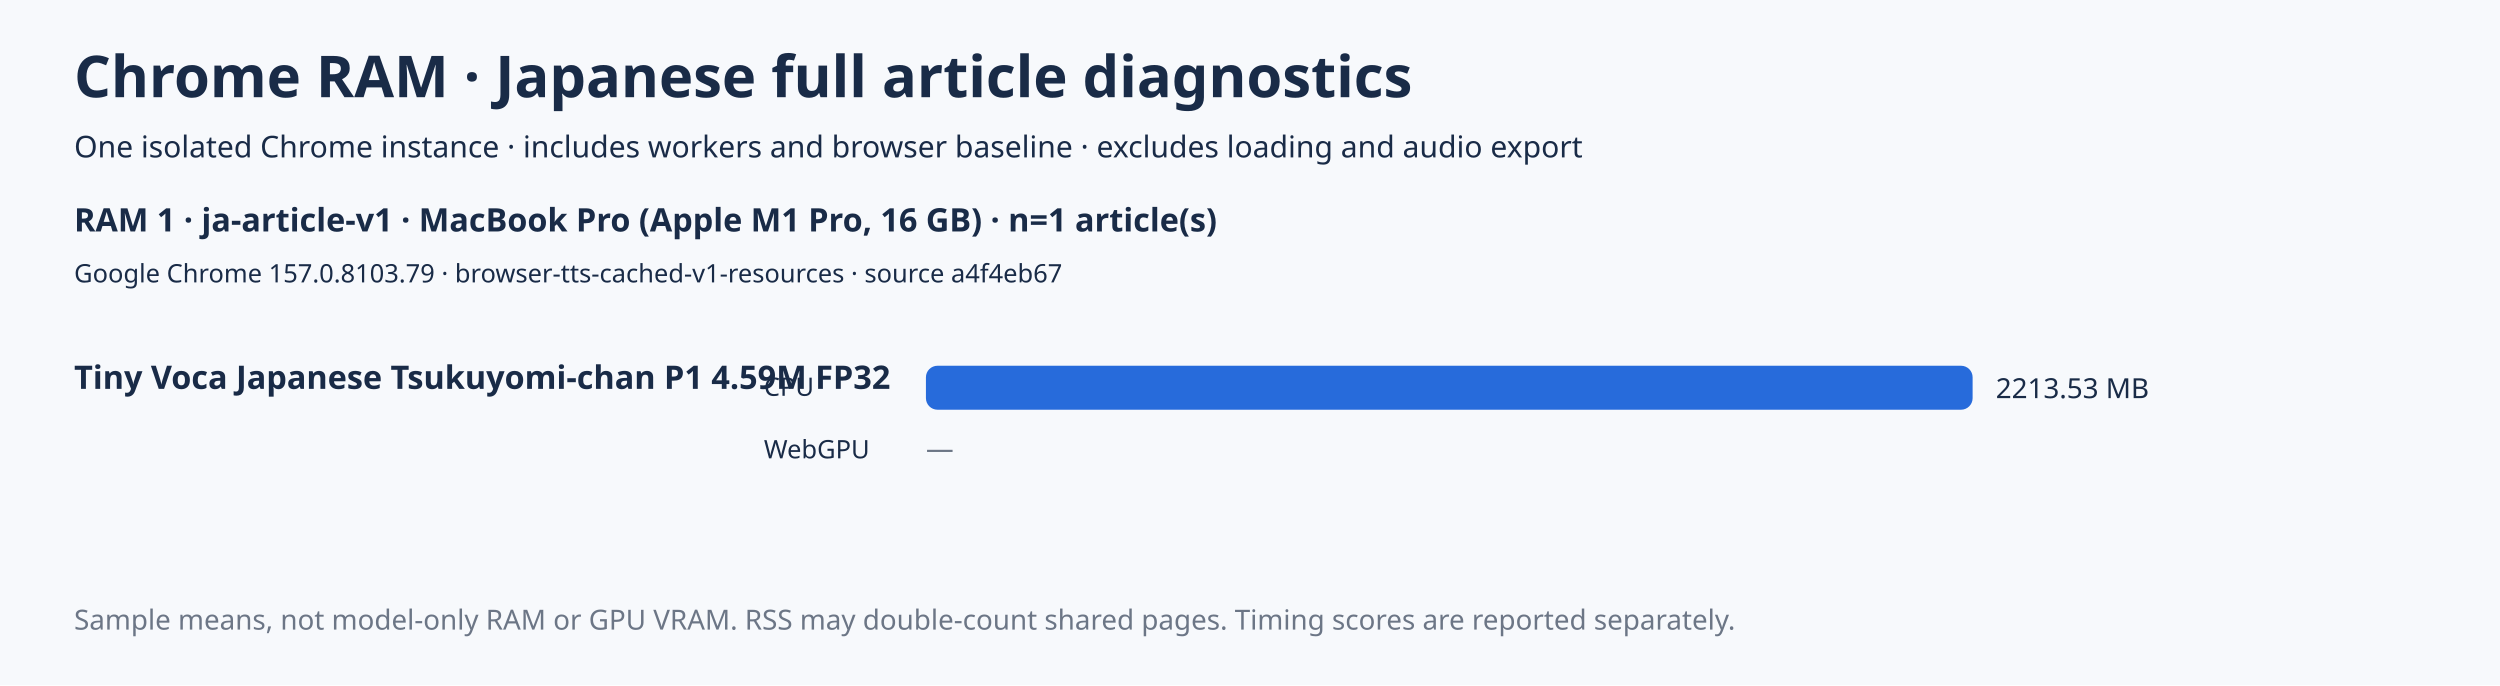
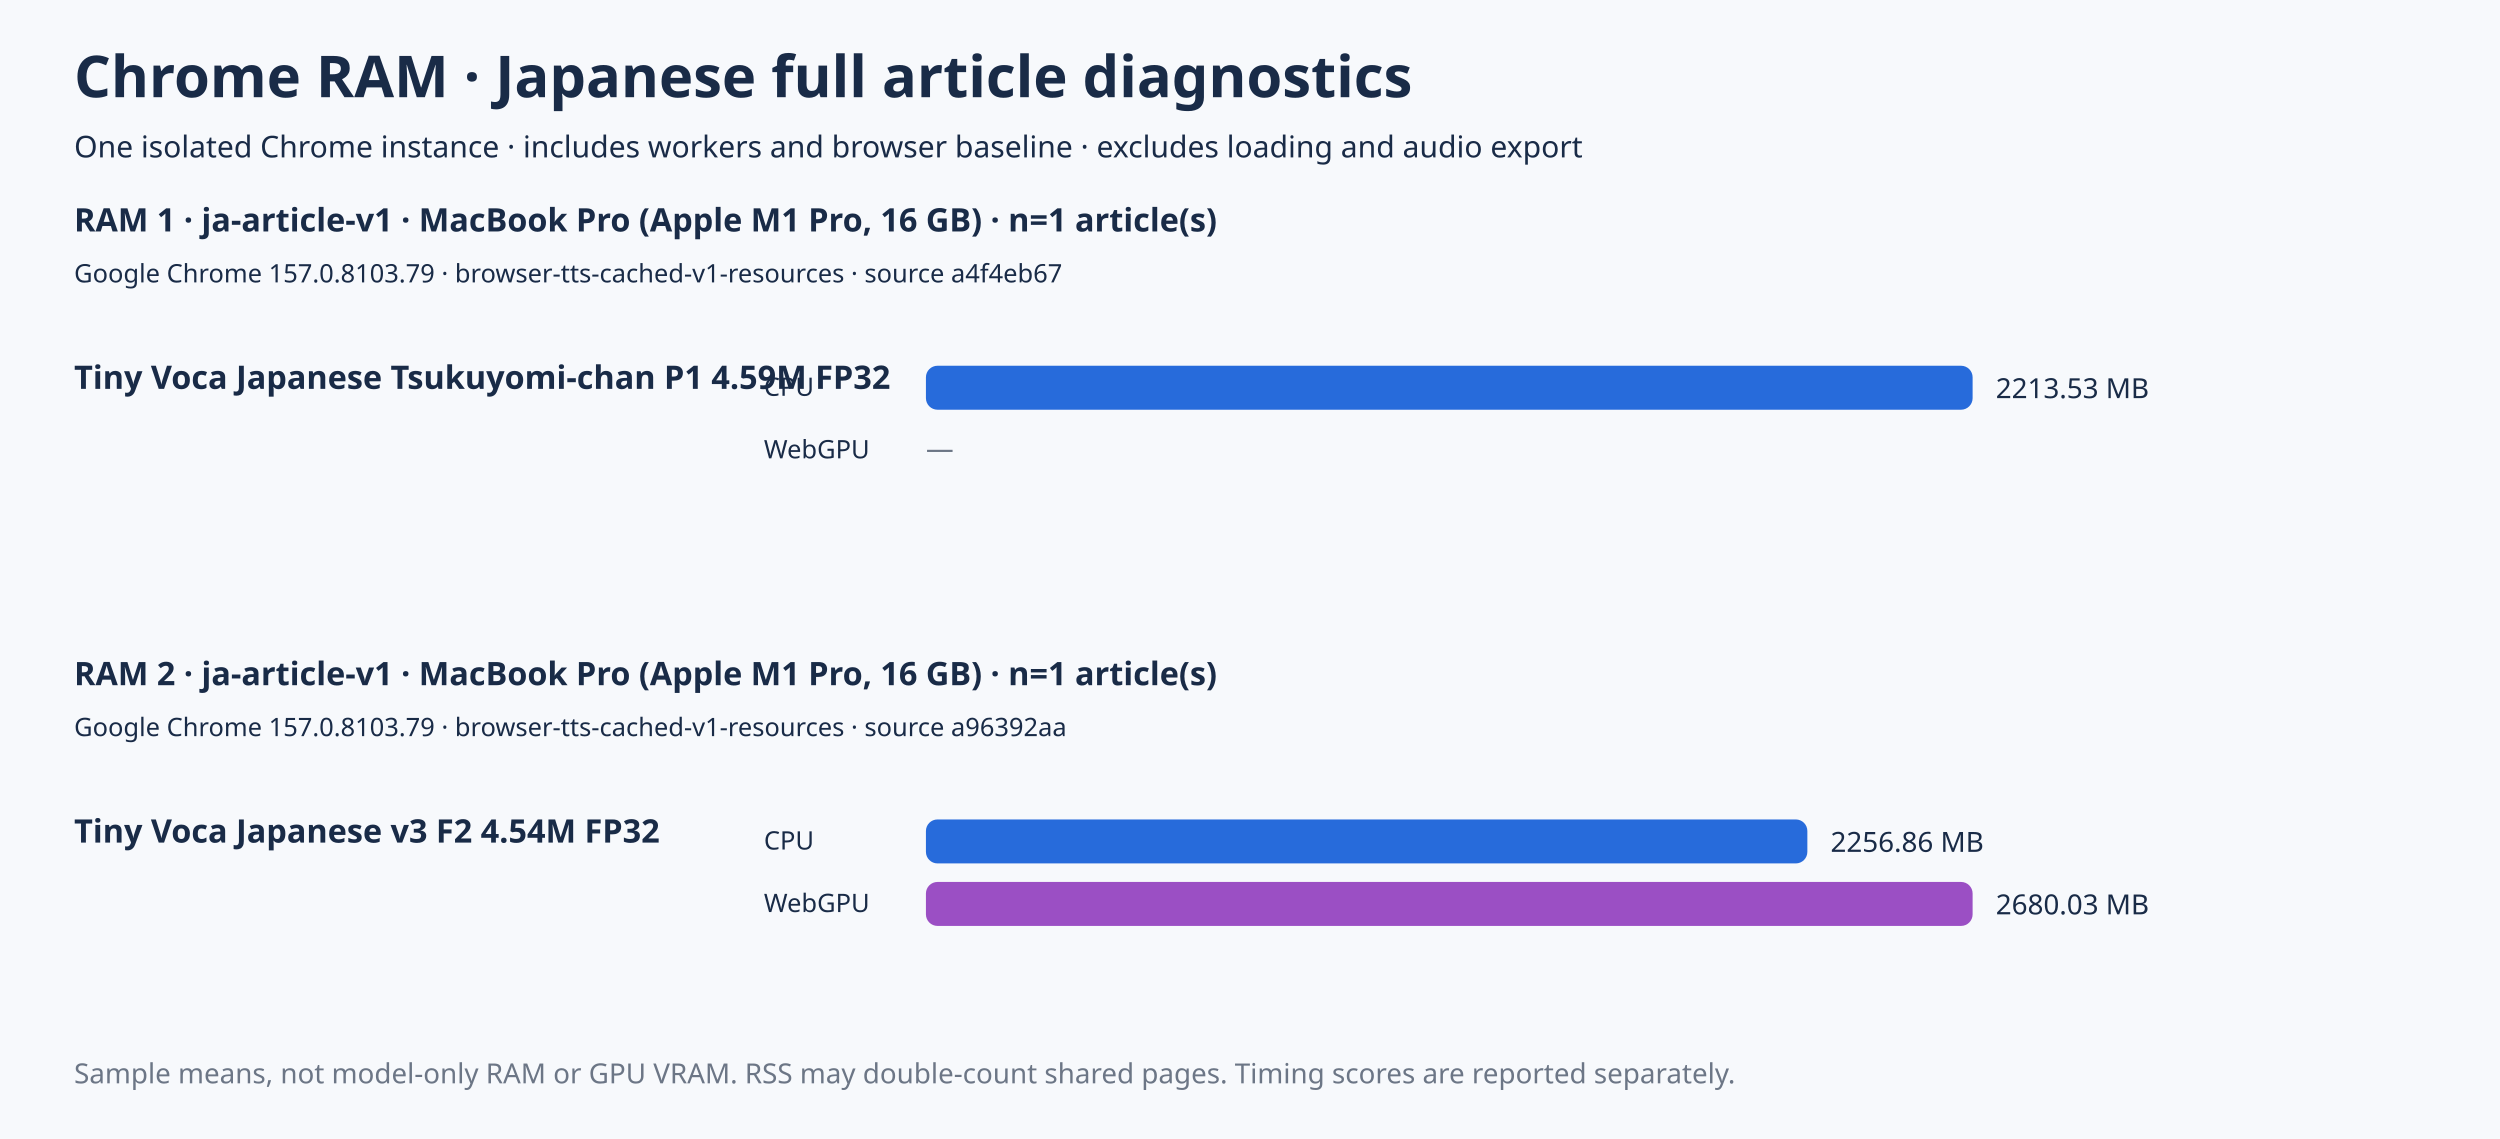
- <svg xmlns="http://www.w3.org/2000/svg" width="1080" height="296" viewBox="0 0 1080 296" role="img" aria-labelledby="title desc">
+ <svg xmlns="http://www.w3.org/2000/svg" width="1080" height="492" viewBox="0 0 1080 492" role="img" aria-labelledby="title desc">
  <rect width="100%" height="100%" fill="#f7f9fc" />
  <g font-family="system-ui,sans-serif" fill="#192b47">
    <text x="32" y="42" font-size="25" font-weight="700">Chrome RAM · Japanese full article diagnostics</text>
    <text x="32" y="68" font-size="13">One isolated Chrome instance · includes workers and browser baseline · excludes loading and audio export</text>
    <text x="32" y="100" font-size="14" font-weight="700">RAM 1 · ja-article-v1 · MacBook Pro (Apple M1 Pro, 16 GB) · n=1 article(s)</text>
    <text x="32" y="122" font-size="11">Google Chrome 157.0.8103.79 · browser-tts-cached-v1-resources · source a4f4eb67</text>
    <text x="32" y="168" font-size="14" font-weight="600">Tiny Voca Japanese Tsukuyomi-chan P1 4.59M FP32</text>
    <text x="330" y="171" font-size="11">CPU</text>
    <rect x="400" y="158" width="452.17" height="19" rx="5" fill="#276bdb" />
    <text x="862.17" y="172" font-size="12">2213.53 MB</text>
    <text x="330" y="198" font-size="11">WebGPU</text>
    <text x="400" y="198" font-size="12" fill="#6c7686">—</text>
-     <text x="32" y="272" font-size="12" fill="#6c7686">Sample means, not model-only RAM or GPU VRAM. RSS may double-count shared pages. Timing scores are reported separately.</text>
+     <text x="32" y="296" font-size="14" font-weight="700">RAM 2 · ja-article-v1 · MacBook Pro (Apple M1 Pro, 16 GB) · n=1 article(s)</text>
+     <text x="32" y="318" font-size="11">Google Chrome 157.0.8103.79 · browser-tts-cached-v1-resources · source a96392aa</text>
+     <text x="32" y="364" font-size="14" font-weight="600">Tiny Voca Japanese v3 F2 4.54M FP32</text>
+     <text x="330" y="367" font-size="11">CPU</text>
+     <rect x="400" y="354" width="380.78" height="19" rx="5" fill="#276bdb" />
+     <text x="790.78" y="368" font-size="12">2256.86 MB</text>
+     <text x="330" y="394" font-size="11">WebGPU</text>
+     <rect x="400" y="381" width="452.17" height="19" rx="5" fill="#9b4fc4" />
+     <text x="862.17" y="395" font-size="12">2680.03 MB</text>
+     <text x="32" y="468" font-size="12" fill="#6c7686">Sample means, not model-only RAM or GPU VRAM. RSS may double-count shared pages. Timing scores are reported separately.</text>
  </g>
</svg>
